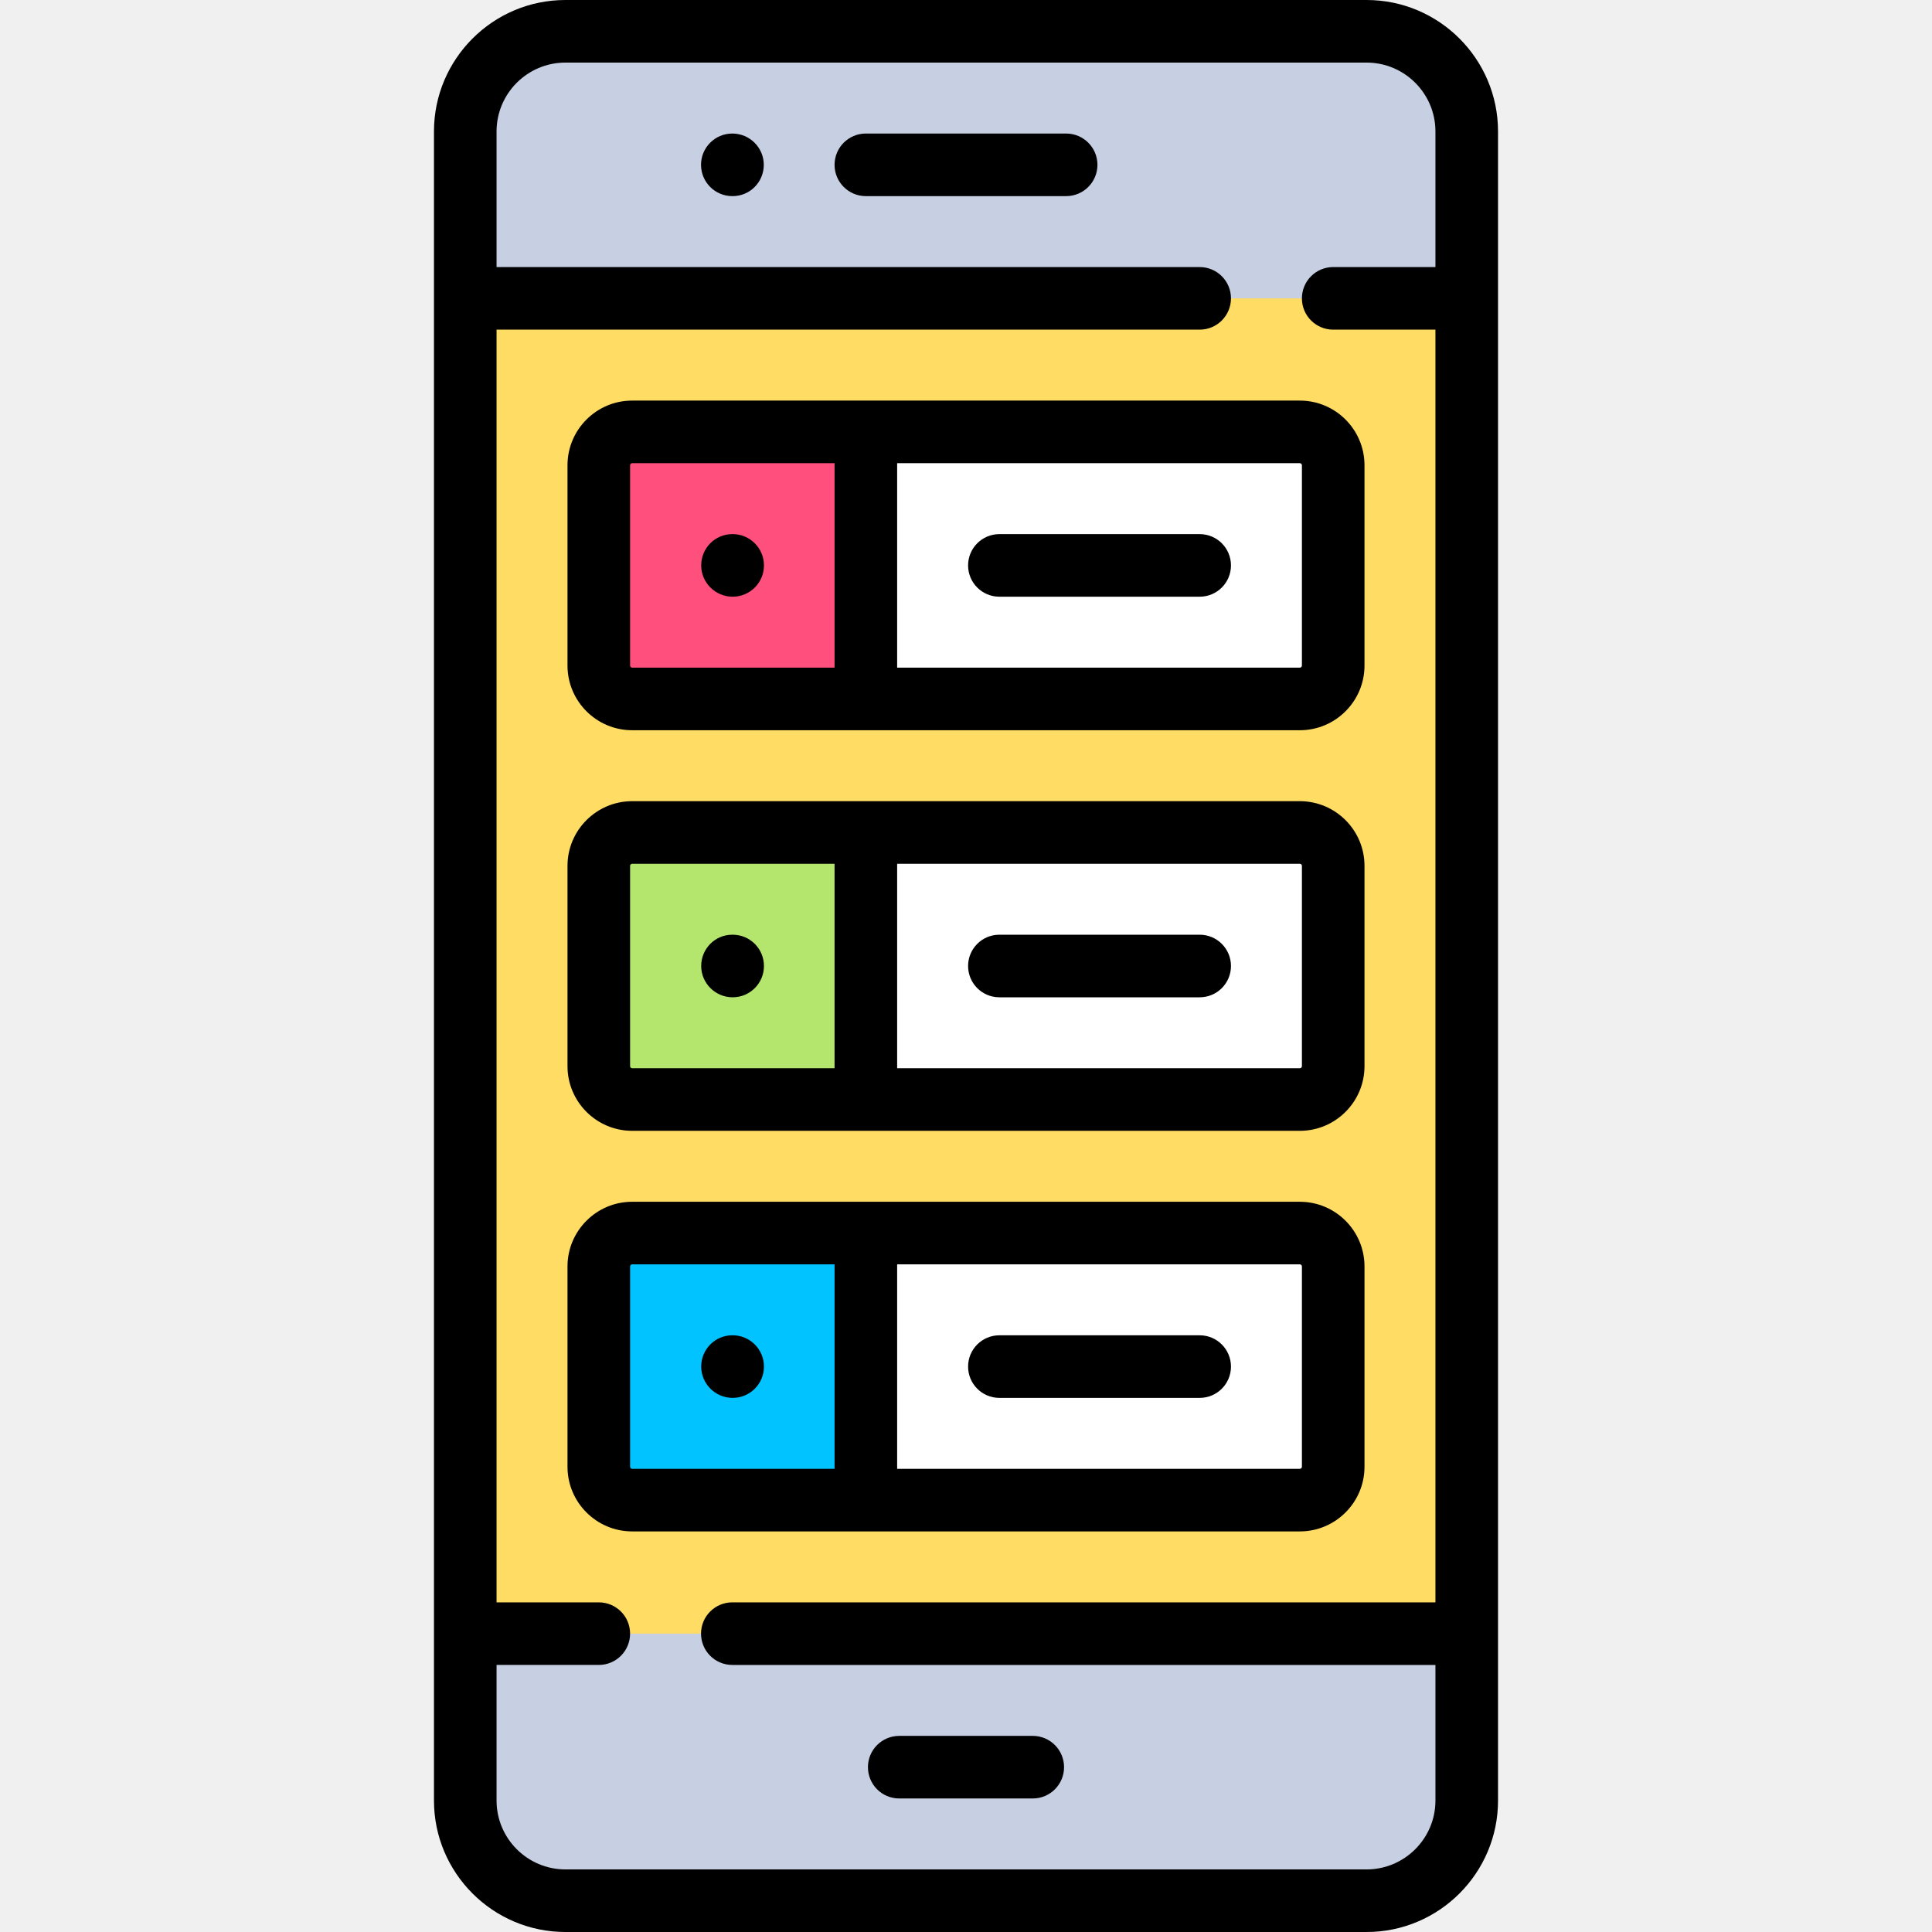
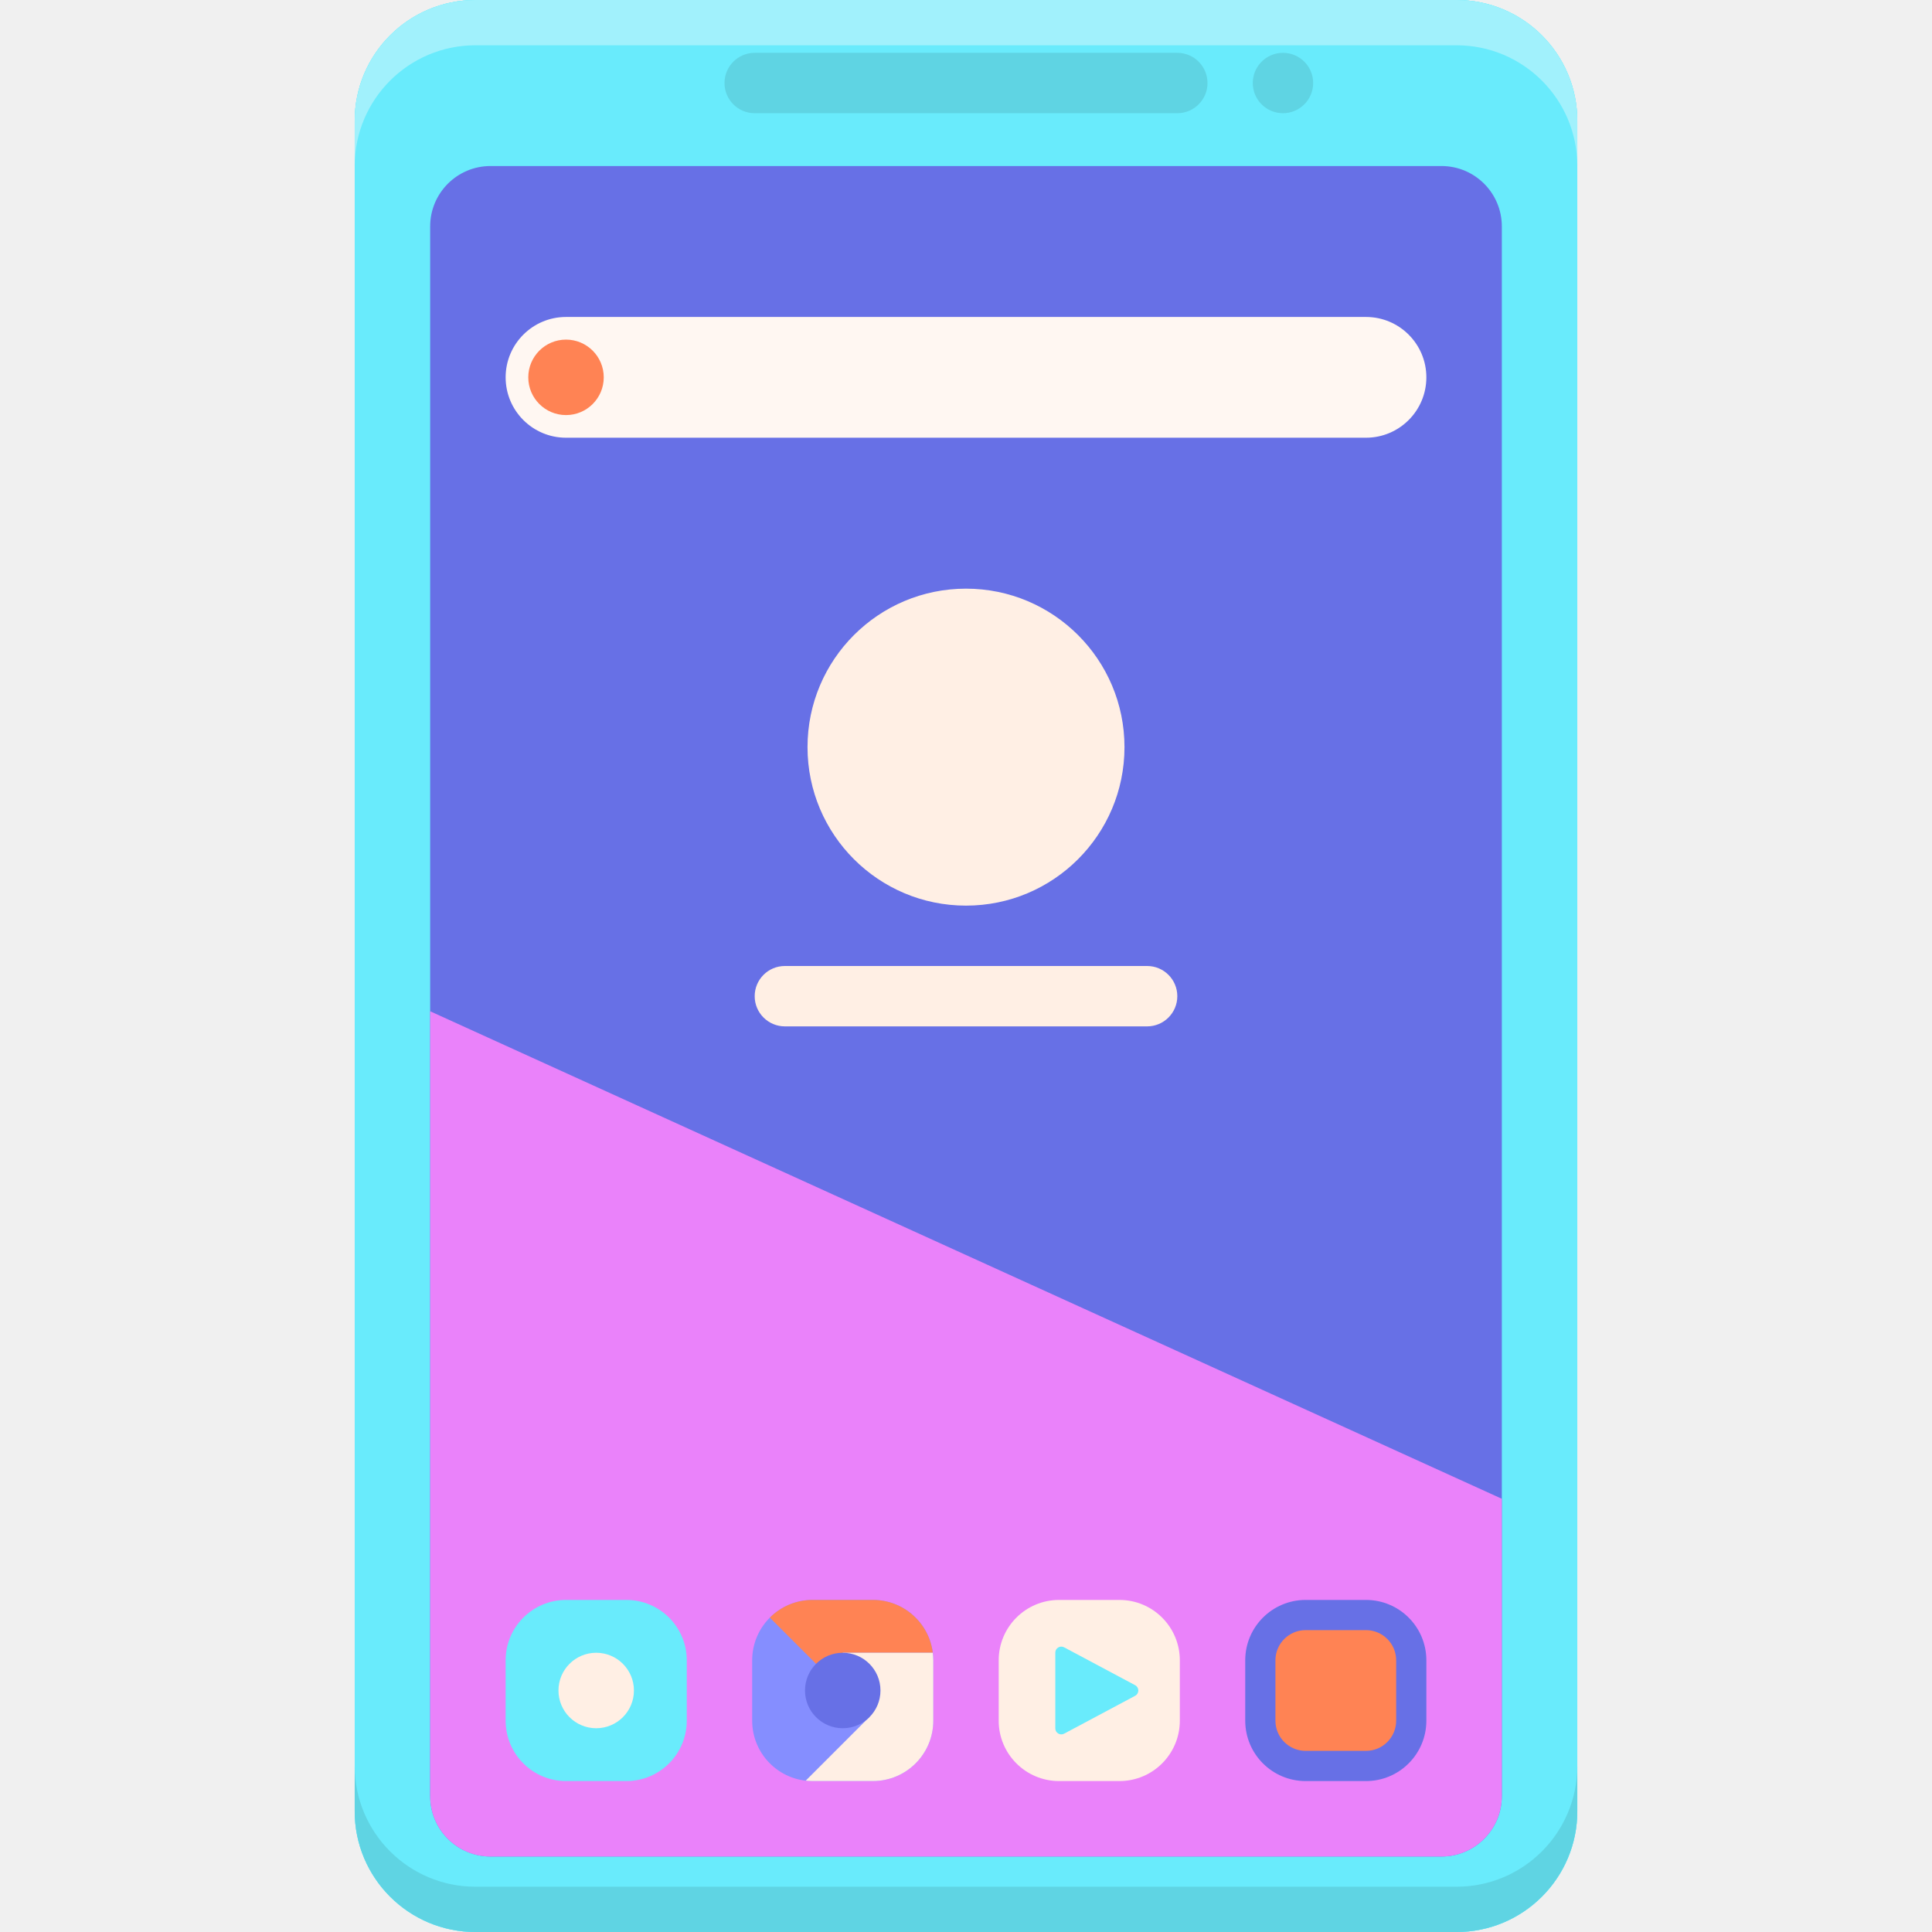
- <svg xmlns="http://www.w3.org/2000/svg" version="1.1" id="Layer_1" x="0px" y="0px" viewBox="0 0 512 512" style="enable-background:new 0 0 512 512;" xml:space="preserve">
-   <path style="fill:#C7CFE2;" d="M362.16,503.706H149.84c-14.658,0-26.54-11.882-26.54-26.54V34.834  c0-14.658,11.882-26.54,26.54-26.54h212.32c14.658,0,26.54,11.882,26.54,26.54v442.333  C388.7,491.824,376.818,503.706,362.16,503.706z" />
-   <rect x="123.3" y="79.067" style="fill:#FFDC64;" width="265.4" height="353.866" />
-   <path style="fill:#FFFFFF;" d="M344.467,185.227H167.533c-4.886,0-8.847-3.961-8.847-8.847V123.3c0-4.886,3.961-8.847,8.847-8.847  h176.933c4.886,0,8.847,3.961,8.847,8.847v53.08C353.313,181.266,349.352,185.227,344.467,185.227z" />
-   <path style="fill:#FF507D;" d="M167.533,185.227h61.927v-70.773h-61.927c-4.886,0-8.847,3.961-8.847,8.847v53.08  C158.687,181.266,162.648,185.227,167.533,185.227z" />
-   <path style="fill:#FFFFFF;" d="M344.467,291.387H167.533c-4.886,0-8.847-3.961-8.847-8.847v-53.08c0-4.886,3.961-8.847,8.847-8.847  h176.933c4.886,0,8.847,3.961,8.847,8.847v53.08C353.313,287.426,349.352,291.387,344.467,291.387z" />
-   <path style="fill:#B4E66E;" d="M167.533,291.387h61.927v-70.773h-61.927c-4.886,0-8.847,3.961-8.847,8.847v53.08  C158.687,287.426,162.648,291.387,167.533,291.387z" />
-   <path style="fill:#FFFFFF;" d="M344.467,397.546H167.533c-4.886,0-8.847-3.961-8.847-8.847v-53.08c0-4.886,3.961-8.847,8.847-8.847  h176.933c4.886,0,8.847,3.961,8.847,8.847v53.08C353.313,393.585,349.352,397.546,344.467,397.546z" />
-   <path style="fill:#00C3FF;" d="M167.533,397.546h61.927v-70.773h-61.927c-4.886,0-8.847,3.961-8.847,8.847v53.08  C158.687,393.585,162.648,397.546,167.533,397.546z" />
-   <path d="M362.16,0H149.84c-19.207,0-34.834,15.627-34.834,34.834v442.333c0,19.207,15.627,34.834,34.834,34.834h212.32  c19.207,0,34.834-15.627,34.834-34.834V34.834C396.993,15.627,381.367,0,362.16,0z M362.16,495.413H149.84  c-10.061,0-18.246-8.185-18.246-18.246v-35.94h27.093c4.58,0,8.294-3.713,8.294-8.294s-3.713-8.294-8.294-8.294h-27.093V87.361  h186.333c4.58,0,8.294-3.713,8.294-8.294s-3.713-8.294-8.294-8.294H131.594v-35.94c0-10.061,8.185-18.246,18.246-18.246h212.32  c10.061,0,18.246,8.185,18.246,18.246v35.94h-27.093c-4.58,0-8.294,3.713-8.294,8.294s3.713,8.294,8.294,8.294h27.093v337.279  H194.073c-4.58,0-8.294,3.713-8.294,8.294s3.713,8.294,8.294,8.294h186.333v35.94C380.406,487.227,372.221,495.413,362.16,495.413z" />
-   <path d="M282.54,35.387h-53.08c-4.58,0-8.294,3.713-8.294,8.294s3.713,8.294,8.294,8.294h53.08c4.58,0,8.294-3.713,8.294-8.294  S287.12,35.387,282.54,35.387z" />
-   <path d="M194.073,35.387c-4.58,0-8.294,3.713-8.294,8.294s3.713,8.294,8.294,8.294h0.088c4.58,0,8.25-3.713,8.25-8.294  S198.654,35.387,194.073,35.387z" />
-   <path d="M273.693,460.026h-35.387c-4.58,0-8.294,3.713-8.294,8.294s3.713,8.294,8.294,8.294h35.387c4.58,0,8.294-3.713,8.294-8.294  S278.274,460.026,273.693,460.026z" />
-   <path d="M167.533,193.521h176.933c9.452,0,17.14-7.689,17.14-17.14V123.3c0-9.452-7.689-17.14-17.14-17.14H167.533  c-9.452,0-17.14,7.689-17.14,17.14v53.08C150.393,185.832,158.082,193.521,167.533,193.521z M345.019,123.3v53.08  c0,0.305-0.248,0.553-0.553,0.553H237.754v-54.186h106.713C344.772,122.747,345.019,122.995,345.019,123.3z M166.981,123.3  c0-0.305,0.248-0.553,0.553-0.553h53.633v54.186h-53.633c-0.305,0-0.553-0.248-0.553-0.553V123.3z" />
-   <path d="M194.162,158.134c4.58,0,8.294-3.713,8.294-8.294s-3.713-8.294-8.294-8.294h-0.088c-4.58,0-8.25,3.713-8.25,8.294  S189.582,158.134,194.162,158.134z" />
-   <path d="M264.847,158.134h53.08c4.58,0,8.294-3.713,8.294-8.294s-3.713-8.294-8.294-8.294h-53.08c-4.58,0-8.294,3.713-8.294,8.294  S260.266,158.134,264.847,158.134z" />
-   <path d="M167.533,299.68h176.933c9.452,0,17.14-7.689,17.14-17.14v-53.08c0-9.452-7.689-17.14-17.14-17.14H167.533  c-9.452,0-17.14,7.689-17.14,17.14v53.08C150.393,291.991,158.082,299.68,167.533,299.68z M345.019,229.46v53.08  c0,0.305-0.248,0.553-0.553,0.553H237.754v-54.186h106.713C344.772,228.907,345.019,229.155,345.019,229.46z M166.981,229.46  c0-0.305,0.248-0.553,0.553-0.553h53.633v54.186h-53.633c-0.305,0-0.553-0.248-0.553-0.553V229.46z" />
-   <path d="M194.162,264.294c4.58,0,8.294-3.713,8.294-8.294s-3.713-8.294-8.294-8.294h-0.088c-4.58,0-8.25,3.713-8.25,8.294  S189.582,264.294,194.162,264.294z" />
-   <path d="M264.847,264.294h53.08c4.58,0,8.294-3.713,8.294-8.294s-3.713-8.294-8.294-8.294h-53.08c-4.58,0-8.294,3.713-8.294,8.294  S260.266,264.294,264.847,264.294z" />
-   <path d="M344.467,405.84c9.452,0,17.14-7.689,17.14-17.14v-53.08c0-9.452-7.689-17.14-17.14-17.14H167.533  c-9.452,0-17.14,7.689-17.14,17.14v53.08c0,9.452,7.689,17.14,17.14,17.14H344.467z M345.019,335.62v53.08  c0,0.305-0.248,0.553-0.553,0.553H237.754v-54.186h106.713C344.772,335.067,345.019,335.315,345.019,335.62z M166.981,388.7v-53.08  c0-0.305,0.248-0.553,0.553-0.553h53.633v54.186h-53.633C167.228,389.253,166.981,389.005,166.981,388.7z" />
-   <path d="M194.162,353.866h-0.088c-4.58,0-8.25,3.713-8.25,8.294s3.758,8.294,8.338,8.294s8.294-3.713,8.294-8.294  S198.742,353.866,194.162,353.866z" />
-   <path d="M264.847,370.454h53.08c4.58,0,8.294-3.713,8.294-8.294s-3.713-8.294-8.294-8.294h-53.08c-4.58,0-8.294,3.713-8.294,8.294  S260.266,370.454,264.847,370.454z" />
+ <svg xmlns="http://www.w3.org/2000/svg" version="1.1" id="Layer_1" x="0px" y="0px" viewBox="0 0 256 256" style="enable-background:new 0 0 256 256;" xml:space="preserve">
+   <style type="text/css">
+ 	.st0{fill:#231F20;}
+ 	.st1{fill:#FFEFE4;}
+ 	.st2{fill:#69EBFC;}
+ 	.st3{fill:#5FD4E3;}
+ 	.st4{fill:#A1F1FC;}
+ 	.st5{fill:#D476E2;}
+ 	.st6{fill:#B665C2;}
+ 	.st7{fill:#EA82FA;}
+ 	.st8{fill:#FFF7F2;}
+ 	.st9{fill:#FF8354;}
+ 	.st10{fill:#FFA172;}
+ 	.st11{fill:#6770E6;}
+ 	.st12{fill:#5861C7;}
+ 	.st13{fill:#E0734A;}
+ 	.st14{fill:#EDD4C2;}
+ 	.st15{fill:#CC6944;}
+ 	.st16{fill:#858EFF;}
+ 	.st17{fill:#C76642;}
+ 	.st18{fill:#FFFFFF;}
+ 	.st19{fill:#FFDEC7;}
+ 	.st20{fill:#4E56B0;}
+ 	.st21{fill:#94529E;}
+ 	.st22{fill:#41B6C5;}
+ 	.st23{fill:#9847A4;}
+ 	.st24{fill:#C2552C;}
+ 	.st25{fill:#CFB6A4;}
+ </style>
  <g>
- </g>
-   <g>
- </g>
-   <g>
- </g>
-   <g>
- </g>
-   <g>
- </g>
-   <g>
- </g>
-   <g>
- </g>
-   <g>
- </g>
-   <g>
- </g>
-   <g>
- </g>
-   <g>
- </g>
-   <g>
- </g>
-   <g>
- </g>
-   <g>
- </g>
-   <g>
- </g>
+     <path class="st2" d="M193,256H63c-8.837,0-16-7.163-16-16V16c0-8.837,7.163-16,16-16h130c8.837,0,16,7.163,16,16v224   C209,248.837,201.837,256,193,256z" />
+     <path class="st2" d="M193,256H63c-8.837,0-16-7.163-16-16V16c0-8.837,7.163-16,16-16h130c8.837,0,16,7.163,16,16v224   C209,248.837,201.837,256,193,256z" />
+     <path class="st4" d="M193,0H63c-8.837,0-16,7.163-16,16v6c0-8.837,7.163-16,16-16h130c8.837,0,16,7.163,16,16v-6   C209,7.163,201.837,0,193,0z" />
+     <path class="st11" d="M57,238V30c0-4.418,3.582-8,8-8h126c4.418,0,8,3.582,8,8v208c0,4.418-3.582,8-8,8H65   C60.582,246,57,242.418,57,238z" />
+     <path class="st7" d="M65,246h126c4.418,0,8-3.582,8-8v-39.404L57,134v104C57,242.418,60.582,246,65,246z" />
+     <path class="st8" d="M67,50L67,50c0-4.418,3.582-8,8-8h106c4.418,0,8,3.582,8,8l0,0c0,4.418-3.582,8-8,8H75   C70.582,58,67,54.418,67,50z" />
+     <path class="st3" d="M156,15h-56c-2.209,0-4-1.791-4-4v0c0-2.209,1.791-4,4-4h56c2.209,0,4,1.791,4,4v0   C160,13.209,158.209,15,156,15z" />
+     <circle class="st3" cx="170" cy="11" r="4" />
+     <circle class="st9" cx="75" cy="50" r="5" />
+     <path class="st2" d="M83,236h-8c-4.418,0-8-3.582-8-8v-8c0-4.418,3.582-8,8-8h8c4.418,0,8,3.582,8,8v8   C91,232.418,87.418,236,83,236z" />
+     <circle class="st1" cx="79" cy="224" r="5" />
+     <path class="st16" d="M115.667,236h-8c-4.418,0-8-3.582-8-8v-8c0-4.418,3.582-8,8-8h8c4.418,0,8,3.582,8,8v8   C123.667,232.418,120.085,236,115.667,236z" />
+     <path class="st9" d="M111.667,224v-5h11.931c-0.493-3.945-3.852-7-7.931-7h-8c-2.209,0-4.209,0.895-5.657,2.343L111.667,224z" />
+     <path class="st1" d="M111.667,219v5l3.521,3.521l-8.424,8.424c0.297,0.033,0.597,0.054,0.903,0.054h8c4.418,0,8-3.582,8-8v-8   c0-0.339-0.028-0.672-0.069-1H111.667z" />
+     <path class="st1" d="M148.333,236h-8c-4.418,0-8-3.582-8-8v-8c0-4.418,3.582-8,8-8h8c4.418,0,8,3.582,8,8v8   C156.333,232.418,152.752,236,148.333,236z" />
+     <path class="st11" d="M181,236h-8c-4.418,0-8-3.582-8-8v-8c0-4.418,3.582-8,8-8h8c4.418,0,8,3.582,8,8v8   C189,232.418,185.418,236,181,236z" />
+     <path class="st9" d="M173,232c-2.206,0-4-1.794-4-4v-8c0-2.206,1.794-4,4-4h8c2.206,0,4,1.794,4,4v8c0,2.206-1.794,4-4,4H173z" />
+     <circle class="st11" cx="111.667" cy="224" r="5" />
+     <path class="st2" d="M150.414,223.3l-9.414-5.021c-0.528-0.282-1.166,0.101-1.166,0.7v10.042c0,0.598,0.638,0.981,1.166,0.7   l9.414-5.021C150.973,224.401,150.973,223.599,150.414,223.3z" />
+     <circle class="st1" cx="128" cy="99" r="21" />
+     <path class="st1" d="M152,136h-48c-2.209,0-4-1.791-4-4l0,0c0-2.209,1.791-4,4-4h48c2.209,0,4,1.791,4,4l0,0   C156,134.209,154.209,136,152,136z" />
+     <path class="st3" d="M193,250H63c-8.837,0-16-7.163-16-16v6c0,8.837,7.163,16,16,16h130c8.837,0,16-7.163,16-16v-6   C209,242.837,201.837,250,193,250z" />
+   </g>
</svg>
